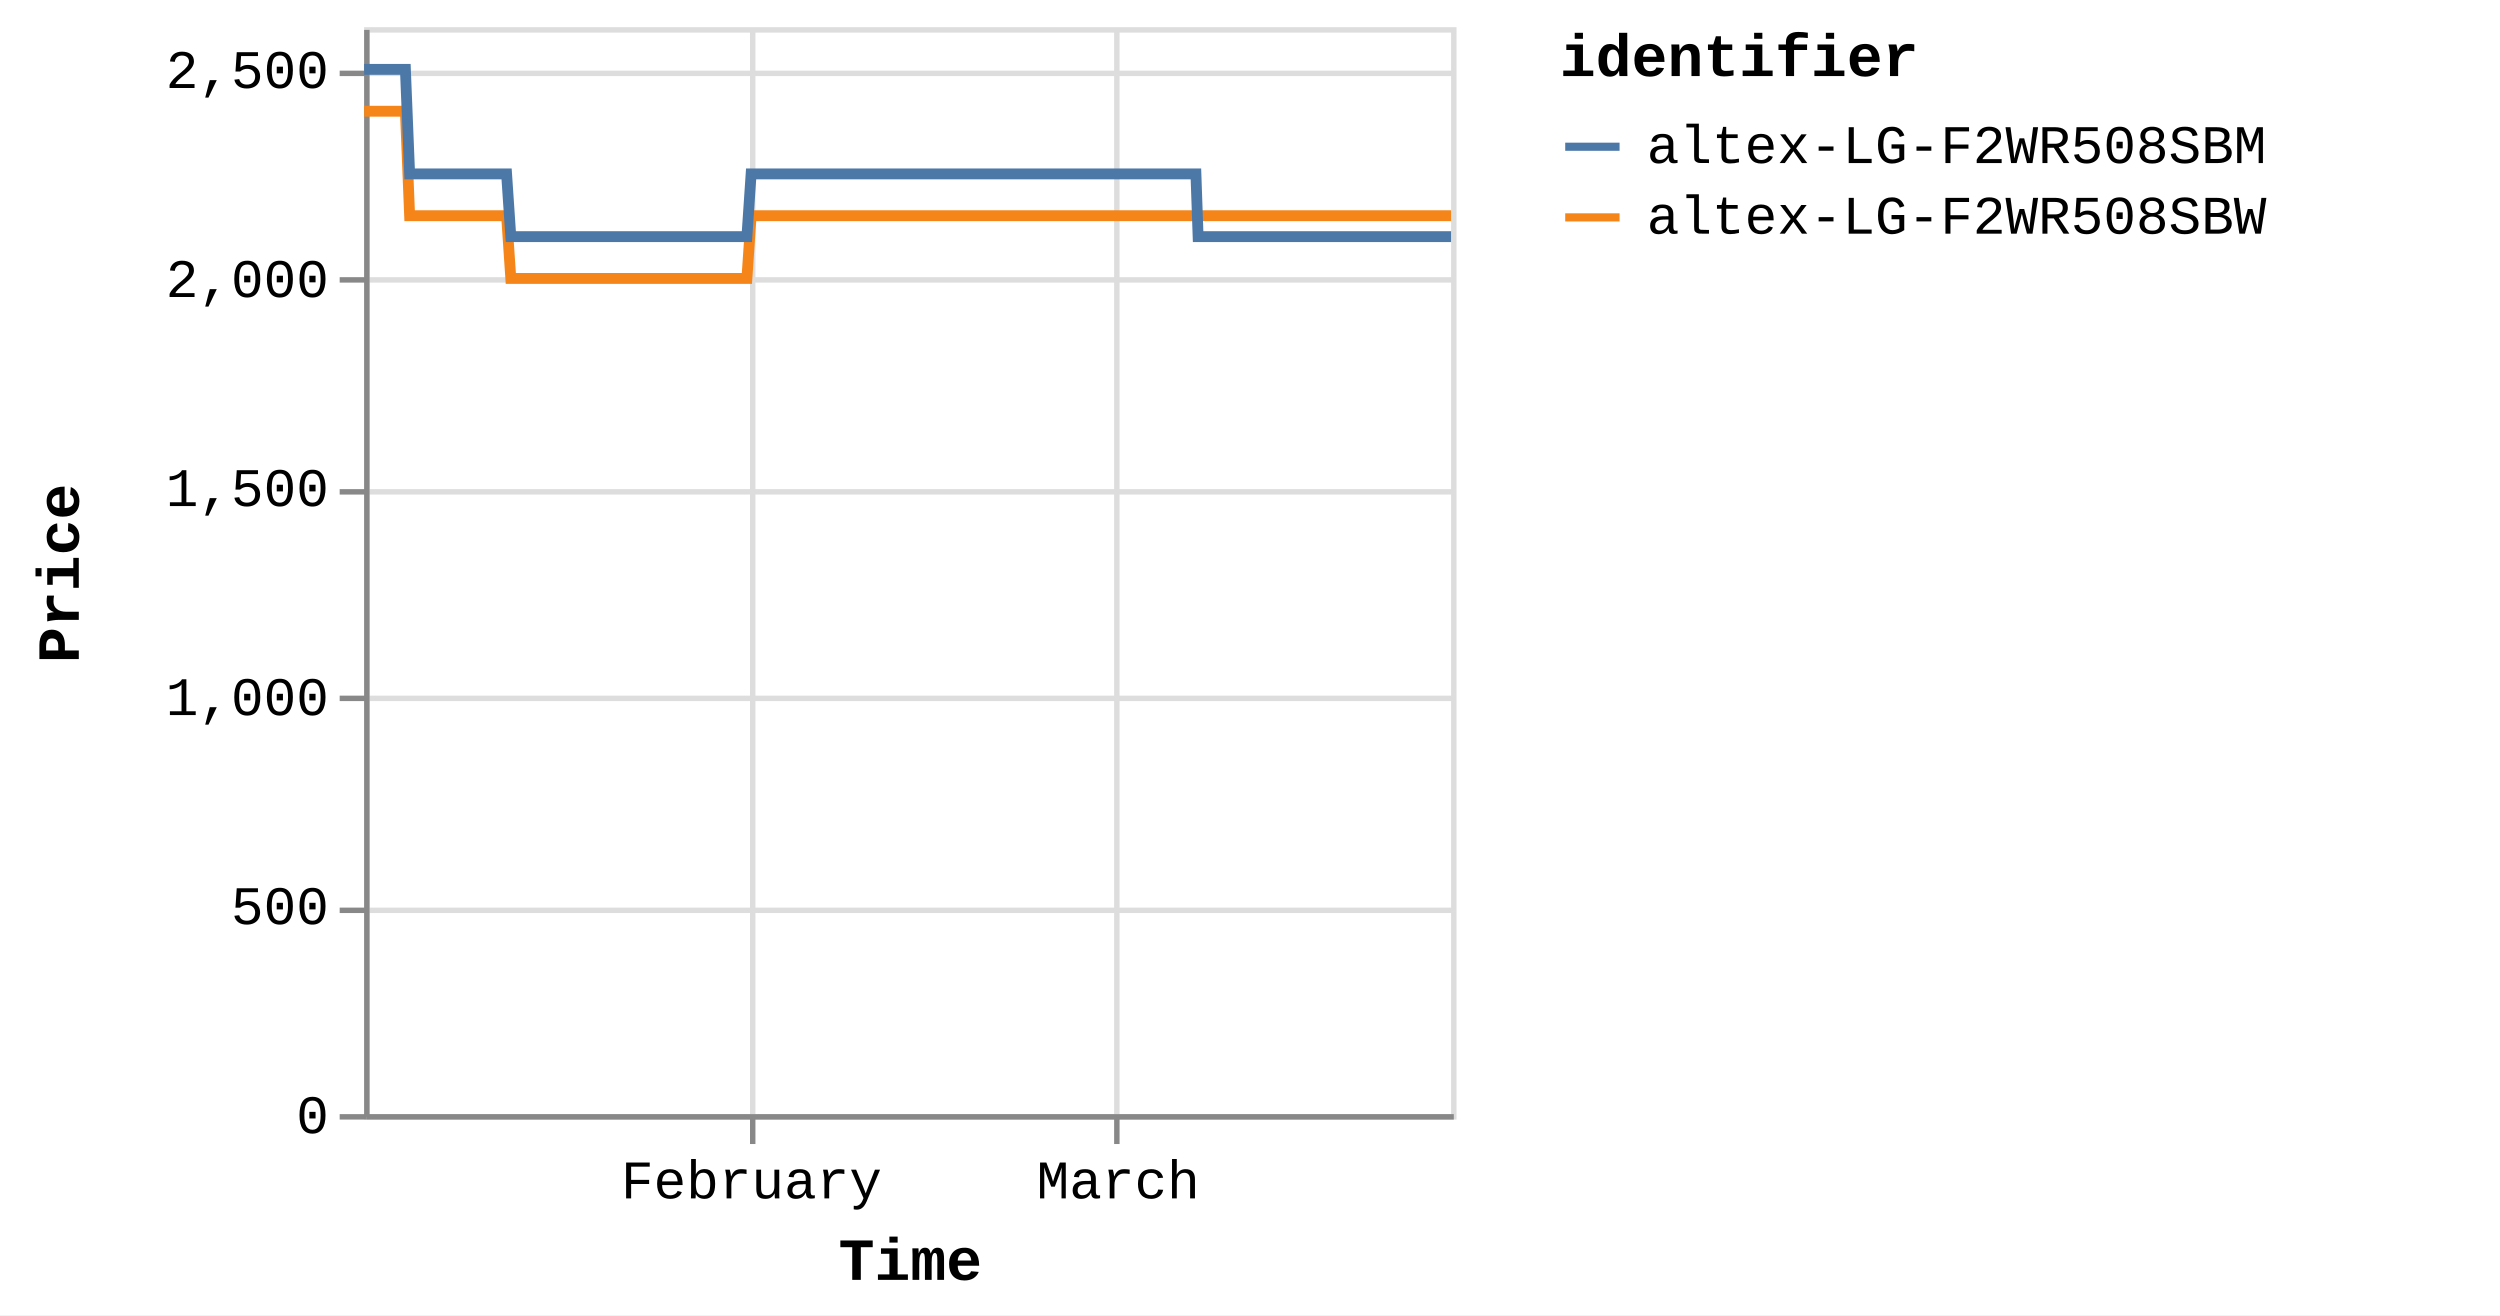
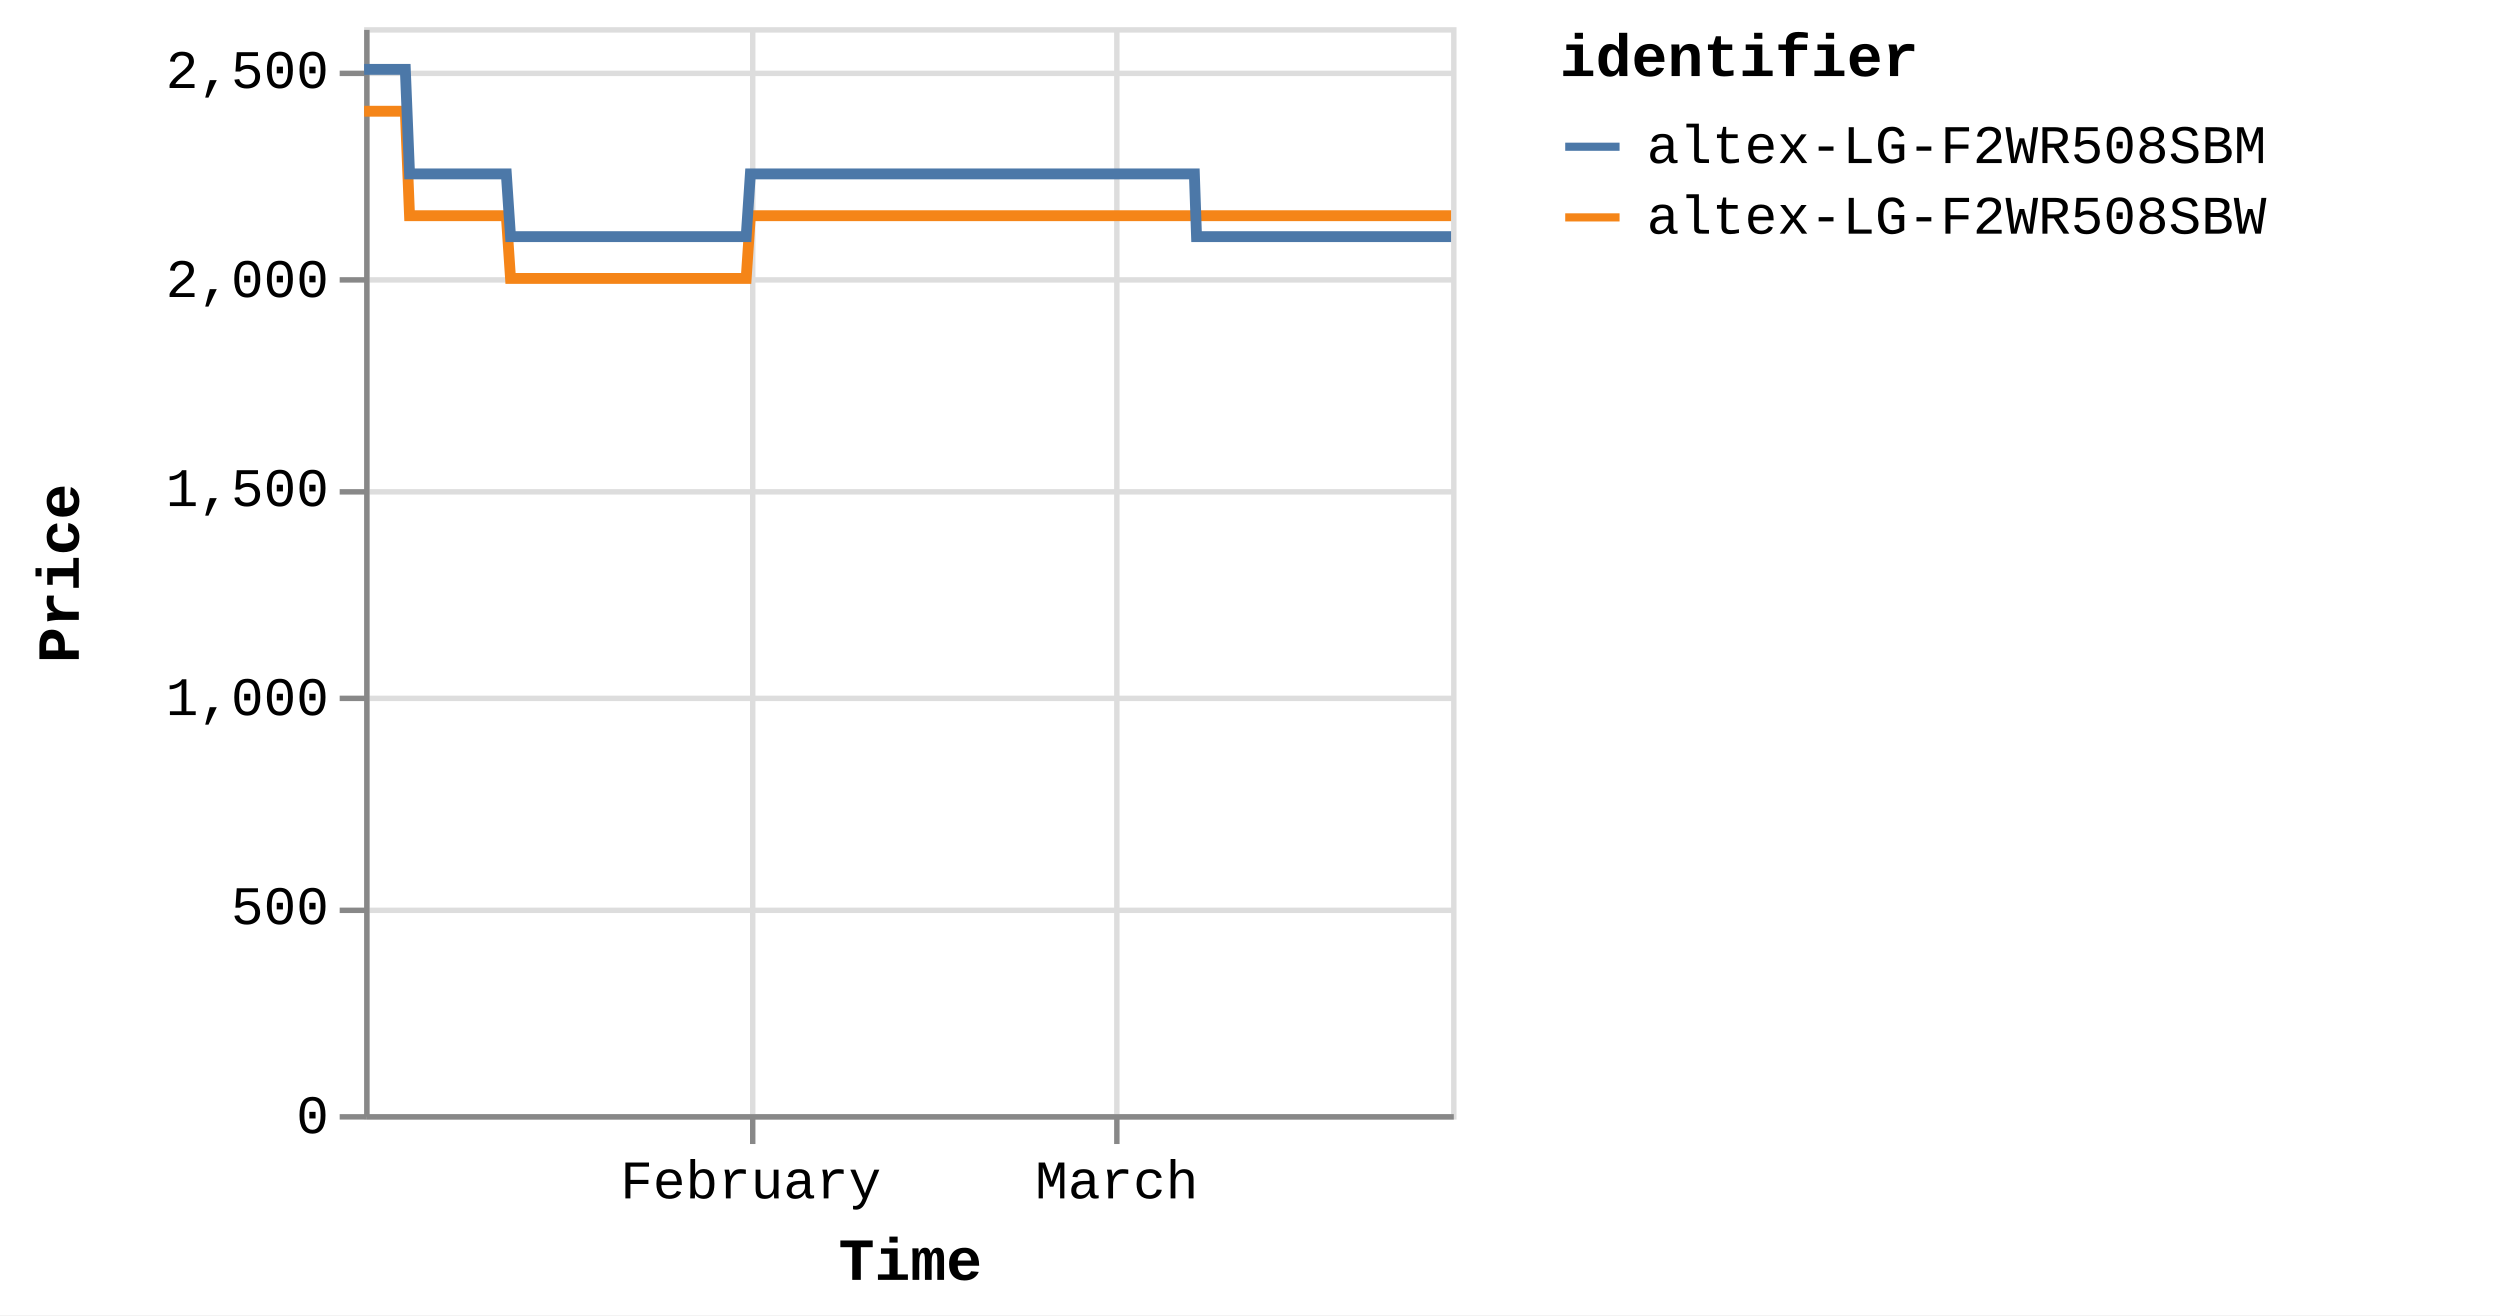
<svg xmlns="http://www.w3.org/2000/svg" version="1.1" class="marks" width="460" height="242" viewBox="0 0 460 242">
  <rect width="460" height="242" fill="white" />
  <g fill="none" stroke-miterlimit="10" transform="translate(67,5)">
    <g class="mark-group role-frame root" role="graphics-object" aria-roledescription="group mark container">
      <g transform="translate(0,0)">
        <path class="background" aria-hidden="true" d="M0.5,0.5h200v200h-200Z" stroke="#ddd" />
        <g>
          <g class="mark-group role-axis" aria-hidden="true">
            <g transform="translate(0.5,200.5)">
              <path class="background" aria-hidden="true" d="M0,0h0v0h0Z" pointer-events="none" />
              <g>
                <g class="mark-rule role-axis-grid" pointer-events="none">
                  <line transform="translate(71,-200)" x2="0" y2="200" stroke="#ddd" stroke-width="1" opacity="1" />
                  <line transform="translate(138,-200)" x2="0" y2="200" stroke="#ddd" stroke-width="1" opacity="1" />
                </g>
              </g>
              <path class="foreground" aria-hidden="true" d="" pointer-events="none" display="none" />
            </g>
          </g>
          <g class="mark-group role-axis" aria-hidden="true">
            <g transform="translate(0.5,0.5)">
              <path class="background" aria-hidden="true" d="M0,0h0v0h0Z" pointer-events="none" />
              <g>
                <g class="mark-rule role-axis-grid" pointer-events="none">
                  <line transform="translate(0,200)" x2="200" y2="0" stroke="#ddd" stroke-width="1" opacity="1" />
                  <line transform="translate(0,162)" x2="200" y2="0" stroke="#ddd" stroke-width="1" opacity="1" />
                  <line transform="translate(0,123)" x2="200" y2="0" stroke="#ddd" stroke-width="1" opacity="1" />
                  <line transform="translate(0,85)" x2="200" y2="0" stroke="#ddd" stroke-width="1" opacity="1" />
                  <line transform="translate(0,46)" x2="200" y2="0" stroke="#ddd" stroke-width="1" opacity="1" />
                  <line transform="translate(0,8)" x2="200" y2="0" stroke="#ddd" stroke-width="1" opacity="1" />
                </g>
              </g>
              <path class="foreground" aria-hidden="true" d="" pointer-events="none" display="none" />
            </g>
          </g>
-           <g class="mark-group role-axis" role="graphics-symbol" aria-roledescription="axis" aria-label="X-axis titled 'Time' for a time scale with values from Monday, 01 January 2024, 2:19:43 PM to Wednesday, 27 March 2024, 12:49:31 PM">
+           <g class="mark-group role-axis" role="graphics-symbol" aria-roledescription="axis" aria-label="X-axis titled 'Time' for a time scale with values from Monday, 01 January 2024, 2:19:43 PM to Wednesday, 27 March 2024, 4:41:41 PM">
            <g transform="translate(0.5,200.5)">
              <path class="background" aria-hidden="true" d="M0,0h0v0h0Z" pointer-events="none" />
              <g>
                <g class="mark-rule role-axis-tick" pointer-events="none">
                  <line transform="translate(71,0)" x2="0" y2="5" stroke="#888" stroke-width="1" opacity="1" />
                  <line transform="translate(138,0)" x2="0" y2="5" stroke="#888" stroke-width="1" opacity="1" />
                </g>
                <g class="mark-text role-axis-label" pointer-events="none">
-                   <text text-anchor="middle" transform="translate(70.75612,15)" font-family="Liberation Mono" font-size="10px" fill="#000" opacity="1">February</text>
-                   <text text-anchor="middle" transform="translate(138.2471,15)" font-family="Liberation Mono" font-size="10px" fill="#000" opacity="1">March</text>
+                   <text text-anchor="middle" transform="translate(70.62362,15)" font-family="Liberation Mono" font-size="10px" fill="#000" opacity="1">February</text>
+                   <text text-anchor="middle" transform="translate(137.9883,15)" font-family="Liberation Mono" font-size="10px" fill="#000" opacity="1">March</text>
                </g>
                <g class="mark-rule role-axis-domain" pointer-events="none">
                  <line transform="translate(0,0)" x2="200" y2="0" stroke="#888" stroke-width="1" opacity="1" />
                </g>
                <g class="mark-text role-axis-title" pointer-events="none">
                  <text text-anchor="middle" transform="translate(100,30)" font-family="Liberation Mono" font-size="11px" font-weight="bold" fill="#000" opacity="1">Time</text>
                </g>
              </g>
              <path class="foreground" aria-hidden="true" d="" pointer-events="none" display="none" />
            </g>
          </g>
          <g class="mark-group role-axis" role="graphics-symbol" aria-roledescription="axis" aria-label="Y-axis titled 'Price' for a linear scale with values from 0 to 2,600">
            <g transform="translate(0.5,0.5)">
              <path class="background" aria-hidden="true" d="M0,0h0v0h0Z" pointer-events="none" />
              <g>
                <g class="mark-rule role-axis-tick" pointer-events="none">
                  <line transform="translate(0,200)" x2="-5" y2="0" stroke="#888" stroke-width="1" opacity="1" />
                  <line transform="translate(0,162)" x2="-5" y2="0" stroke="#888" stroke-width="1" opacity="1" />
                  <line transform="translate(0,123)" x2="-5" y2="0" stroke="#888" stroke-width="1" opacity="1" />
                  <line transform="translate(0,85)" x2="-5" y2="0" stroke="#888" stroke-width="1" opacity="1" />
                  <line transform="translate(0,46)" x2="-5" y2="0" stroke="#888" stroke-width="1" opacity="1" />
                  <line transform="translate(0,8)" x2="-5" y2="0" stroke="#888" stroke-width="1" opacity="1" />
                </g>
                <g class="mark-text role-axis-label" pointer-events="none">
                  <text text-anchor="end" transform="translate(-7,203)" font-family="Liberation Mono" font-size="10px" fill="#000" opacity="1">0</text>
                  <text text-anchor="end" transform="translate(-7,164.5385)" font-family="Liberation Mono" font-size="10px" fill="#000" opacity="1">500</text>
                  <text text-anchor="end" transform="translate(-7,126.0769)" font-family="Liberation Mono" font-size="10px" fill="#000" opacity="1">1,000</text>
                  <text text-anchor="end" transform="translate(-7,87.61538)" font-family="Liberation Mono" font-size="10px" fill="#000" opacity="1">1,500</text>
                  <text text-anchor="end" transform="translate(-7,49.15385)" font-family="Liberation Mono" font-size="10px" fill="#000" opacity="1">2,000</text>
                  <text text-anchor="end" transform="translate(-7,10.69231)" font-family="Liberation Mono" font-size="10px" fill="#000" opacity="1">2,500</text>
                </g>
                <g class="mark-rule role-axis-domain" pointer-events="none">
                  <line transform="translate(0,200)" x2="0" y2="-200" stroke="#888" stroke-width="1" opacity="1" />
                </g>
                <g class="mark-text role-axis-title" pointer-events="none">
                  <text text-anchor="middle" transform="translate(-51,100) rotate(-90) translate(0,-2)" font-family="Liberation Mono" font-size="11px" font-weight="bold" fill="#000" opacity="1">Price</text>
                </g>
              </g>
              <path class="foreground" aria-hidden="true" d="" pointer-events="none" display="none" />
            </g>
          </g>
          <g class="mark-group role-scope pathgroup" role="graphics-object" aria-roledescription="group mark container">
            <g transform="translate(0,0)">
              <path class="background" aria-hidden="true" d="M0,0h200v200h-200Z" />
              <g>
                <g class="mark-line role-mark marks" role="graphics-object" aria-roledescription="line mark container">
-                   <path aria-label="Time: Jan 01, 2024; Price: 2399; identifier: altex-LG-F2WR508SBW" role="graphics-symbol" aria-roledescription="line mark" d="M0,15.462L0.244,15.462L0.612,15.462L1.388,15.462L1.776,15.462L2.184,15.462L2.555,15.462L2.939,15.462L3.715,15.462L4.103,15.462L4.512,15.462L4.882,15.462L5.266,15.462L6.043,15.462L6.431,15.462L6.838,15.462L7.212,15.462L7.594,15.462L8.371,34.692L8.759,34.692L9.166,34.692L9.538,34.692L9.921,34.692L10.698,34.692L11.085,34.692L11.491,34.692L11.864,34.692L12.248,34.692L13.026,34.692L13.412,34.692L13.818,34.692L14.191,34.692L14.576,34.692L15.353,34.692L15.742,34.692L16.15,34.692L16.522,34.692L16.902,34.692L17.681,34.692L18.069,34.692L18.482,34.692L18.849,34.692L19.23,34.692L20.008,34.692L20.396,34.692L20.805,34.692L21.175,34.692L21.557,34.692L22.335,34.692L22.723,34.692L23.133,34.692L23.504,34.692L23.885,34.692L24.662,34.692L25.051,34.692L25.458,34.692L25.83,34.692L26.212,34.692L26.988,46.231L27.376,46.231L27.782,46.231L28.155,46.231L28.539,46.231L29.317,46.231L29.703,46.231L30.109,46.231L30.481,46.231L30.866,46.231L31.645,46.231L32.033,46.231L32.443,46.231L32.813,46.231L33.194,46.231L33.971,46.231L34.361,46.231L34.769,46.231L35.141,46.231L35.521,46.231L36.299,46.231L36.688,46.231L37.097,46.231L37.467,46.231L37.848,46.231L38.625,46.231L39.014,46.231L39.423,46.231L39.793,46.231L40.177,46.231L40.953,46.231L41.342,46.231L41.75,46.231L42.122,46.231L42.503,46.231L43.281,46.231L43.666,46.231L44.073,46.231L44.447,46.231L44.831,46.231L45.606,46.231L45.994,46.231L46.4,46.231L46.773,46.231L47.158,46.231L47.937,46.231L48.326,46.231L48.735,46.231L49.103,46.231L49.485,46.231L50.263,46.231L50.652,46.231L51.061,46.231L51.432,46.231L51.812,46.231L52.591,46.231L52.979,46.231L53.388,46.231L53.759,46.231L54.14,46.231L54.919,46.231L55.306,46.231L55.716,46.231L56.088,46.231L56.467,46.231L57.243,46.231L57.633,46.231L58.035,46.231L58.407,46.231L58.795,46.231L59.569,46.231L59.958,46.231L60.357,46.231L60.733,46.231L61.12,46.231L61.897,46.231L62.285,46.231L62.685,46.231L63.061,46.231L63.449,46.231L64.224,46.231L64.613,46.231L65.016,46.231L65.388,46.231L65.776,46.231L66.551,46.231L66.939,46.231L67.343,46.231L67.72,46.231L68.103,46.231L68.878,46.231L69.267,46.231L69.67,46.231L70.042,46.231L70.43,46.231L71.206,34.692L71.594,34.692L71.998,34.692L72.369,34.692L72.757,34.692L73.534,34.692L73.921,34.692L74.324,34.692L74.696,34.692L75.085,34.692L75.861,34.692L76.249,34.692L76.648,34.692L77.024,34.692L77.413,34.692L78.19,34.692L78.576,34.692L78.976,34.692L79.351,34.692L79.739,34.692L80.515,34.692L80.904,34.692L81.308,34.692L81.679,34.692L82.066,34.692L82.842,34.692L83.23,34.692L83.634,34.692L84.007,34.692L84.394,34.692L85.169,34.692L85.558,34.692L85.961,34.692L86.336,34.692L86.721,34.692L87.497,34.692L87.886,34.692L88.288,34.692L88.662,34.692L89.048,34.692L89.825,34.692L90.213,34.692L90.614,34.692L90.989,34.692L91.377,34.692L92.151,34.692L92.539,34.692L92.94,34.692L93.315,34.692L93.703,34.692L94.48,34.692L94.867,34.692L95.267,34.692L95.643,34.692L96.03,34.692L96.806,34.692L97.194,34.692L97.599,34.692L97.971,34.692L98.357,34.692L99.133,34.692L99.521,34.692L99.924,34.692L100.303,34.692L100.685,34.692L101.46,34.692L101.849,34.692L102.252,34.692L102.625,34.692L103.012,34.692L104.176,34.692L104.579,34.692L104.952,34.692L105.34,34.692L106.115,34.692L106.503,34.692L106.907,34.692L107.281,34.692L107.667,34.692L108.443,34.692L108.83,34.692L109.23,34.692L109.606,34.692L109.994,34.692L110.77,34.692L111.159,34.692L111.558,34.692L111.934,34.692L112.321,34.692L113.097,34.692L113.486,34.692L113.89,34.692L114.265,34.692L114.648,34.692L115.425,34.692L115.812,34.692L116.215,34.692L116.589,34.692L116.977,34.692L117.751,34.692L118.14,34.692L118.543,34.692L118.917,34.692L119.304,34.692L120.079,34.692L120.466,34.692L120.87,34.692L121.244,34.692L121.631,34.692L122.406,34.692L122.794,34.692L123.196,34.692L123.57,34.692L123.96,34.692L124.733,34.692L125.121,34.692L125.521,34.692L125.897,34.692L126.284,34.692L127.06,34.692L127.449,34.692L127.848,34.692L128.226,34.692L128.612,34.692L129.388,34.692L129.777,34.692L130.18,34.692L130.553,34.692L130.939,34.692L131.715,34.692L132.104,34.692L132.506,34.692L132.88,34.692L133.266,34.692L134.043,34.692L134.43,34.692L134.833,34.692L135.208,34.692L135.594,34.692L136.37,34.692L136.757,34.692L137.159,34.692L137.533,34.692L137.921,34.692L138.697,34.692L139.086,34.692L139.488,34.692L139.861,34.692L140.249,34.692L141.024,34.692L141.412,34.692L141.815,34.692L142.188,34.692L142.576,34.692L143.352,34.692L143.739,34.692L144.139,34.692L144.515,34.692L144.903,34.692L145.714,34.692L146.244,34.692L146.476,34.692L146.845,34.692L147.231,34.692L148.006,34.692L148.394,34.692L148.799,34.692L149.17,34.692L149.557,34.692L150.333,34.692L150.724,34.692L151.126,34.692L151.5,34.692L151.885,34.692L152.66,34.692L153.049,34.692L153.452,34.692L153.824,34.692L154.213,34.692L154.988,34.692L155.381,34.692L155.779,34.692L156.151,34.692L156.539,34.692L157.316,34.692L157.703,34.692L158.102,34.692L158.481,34.692L158.866,34.692L159.642,34.692L160.033,34.692L160.43,34.692L160.807,34.692L161.194,34.692L161.971,34.692L162.357,34.692L162.762,34.692L163.136,34.692L163.522,34.692L164.297,34.692L164.685,34.692L165.089,34.692L165.464,34.692L165.848,34.692L166.625,34.692L167.015,34.692L167.417,34.692L167.788,34.692L168.176,34.692L168.951,34.692L169.34,34.692L169.745,34.692L170.117,34.692L170.503,34.692L171.278,34.692L171.669,34.692L172.07,34.692L172.444,34.692L172.83,34.692L173.606,34.692L173.996,34.692L174.396,34.692L174.77,34.692L175.159,34.692L175.933,34.692L176.324,34.692L176.722,34.692L177.097,34.692L177.485,34.692L178.26,34.692L178.648,34.692L179.056,34.692L179.428,34.692L179.814,34.692L180.589,34.692L180.976,34.692L181.379,34.692L181.756,34.692L182.139,34.692L182.915,34.692L183.304,34.692L183.707,34.692L184.084,34.692L184.468,34.692L185.243,34.692L185.632,34.692L186.036,34.692L186.412,34.692L186.794,34.692L187.57,34.692L187.958,34.692L188.361,34.692L188.735,34.692L189.122,34.692L189.897,34.692L190.285,34.692L190.687,34.692L191.061,34.692L191.448,34.692L192.224,34.692L192.612,34.692L193.017,34.692L193.388,34.692L193.776,34.692L194.552,34.692L194.94,34.692L195.344,34.692L195.717,34.692L196.103,34.692L196.879,34.692L197.27,34.692L197.671,34.692L198.046,34.692L198.43,34.692L199.209,34.692L199.596,34.692L200,34.692" stroke="#f58518" stroke-width="2" />
+                   <path aria-label="Time: Jan 01, 2024; Price: 2399; identifier: altex-LG-F2WR508SBW" role="graphics-symbol" aria-roledescription="line mark" d="M0,15.462L0.243,15.462L0.611,15.462L1.385,15.462L1.773,15.462L2.18,15.462L2.55,15.462L2.934,15.462L3.708,15.462L4.096,15.462L4.503,15.462L4.873,15.462L5.256,15.462L6.031,15.462L6.419,15.462L6.825,15.462L7.199,15.462L7.58,15.462L8.355,34.692L8.742,34.692L9.149,34.692L9.521,34.692L9.902,34.692L10.678,34.692L11.064,34.692L11.47,34.692L11.842,34.692L12.225,34.692L13.002,34.692L13.387,34.692L13.793,34.692L14.165,34.692L14.548,34.692L15.325,34.692L15.713,34.692L16.12,34.692L16.491,34.692L16.871,34.692L17.648,34.692L18.035,34.692L18.447,34.692L18.814,34.692L19.194,34.692L19.971,34.692L20.358,34.692L20.766,34.692L21.135,34.692L21.517,34.692L22.293,34.692L22.681,34.692L23.089,34.692L23.46,34.692L23.84,34.692L24.616,34.692L25.004,34.692L25.41,34.692L25.782,34.692L26.163,34.692L26.938,46.231L27.324,46.231L27.73,46.231L28.102,46.231L28.485,46.231L29.262,46.231L29.647,46.231L30.053,46.231L30.424,46.231L30.809,46.231L31.586,46.231L31.973,46.231L32.382,46.231L32.752,46.231L33.131,46.231L33.908,46.231L34.296,46.231L34.704,46.231L35.075,46.231L35.454,46.231L36.231,46.231L36.619,46.231L37.027,46.231L37.397,46.231L37.777,46.231L38.553,46.231L38.941,46.231L39.349,46.231L39.719,46.231L40.101,46.231L40.877,46.231L41.264,46.231L41.672,46.231L42.043,46.231L42.423,46.231L43.199,46.231L43.584,46.231L43.991,46.231L44.364,46.231L44.747,46.231L45.521,46.231L45.908,46.231L46.314,46.231L46.686,46.231L47.069,46.231L47.847,46.231L48.235,46.231L48.644,46.231L49.011,46.231L49.392,46.231L50.169,46.231L50.558,46.231L50.966,46.231L51.336,46.231L51.715,46.231L52.492,46.231L52.88,46.231L53.288,46.231L53.658,46.231L54.038,46.231L54.816,46.231L55.202,46.231L55.611,46.231L55.983,46.231L56.361,46.231L57.136,46.231L57.525,46.231L57.926,46.231L58.298,46.231L58.685,46.231L59.458,46.231L59.846,46.231L60.244,46.231L60.619,46.231L61.006,46.231L61.781,46.231L62.168,46.231L62.568,46.231L62.943,46.231L63.33,46.231L64.104,46.231L64.492,46.231L64.894,46.231L65.266,46.231L65.653,46.231L66.426,46.231L66.814,46.231L67.216,46.231L67.594,46.231L67.975,46.231L68.749,46.231L69.137,46.231L69.54,46.231L69.911,46.231L70.298,46.231L71.072,34.692L71.46,34.692L71.863,34.692L72.234,34.692L72.621,34.692L73.396,34.692L73.783,34.692L74.185,34.692L74.556,34.692L74.944,34.692L75.719,34.692L76.106,34.692L76.505,34.692L76.88,34.692L77.268,34.692L78.043,34.692L78.429,34.692L78.828,34.692L79.202,34.692L79.59,34.692L80.364,34.692L80.753,34.692L81.156,34.692L81.527,34.692L81.913,34.692L82.687,34.692L83.074,34.692L83.478,34.692L83.849,34.692L84.236,34.692L85.01,34.692L85.398,34.692L85.8,34.692L86.174,34.692L86.559,34.692L87.333,34.692L87.721,34.692L88.123,34.692L88.496,34.692L88.882,34.692L89.656,34.692L90.044,34.692L90.444,34.692L90.818,34.692L91.206,34.692L91.979,34.692L92.366,34.692L92.766,34.692L93.14,34.692L93.528,34.692L94.304,34.692L94.689,34.692L95.088,34.692L95.463,34.692L95.85,34.692L96.625,34.692L97.012,34.692L97.417,34.692L97.787,34.692L98.173,34.692L98.947,34.692L99.335,34.692L99.737,34.692L100.115,34.692L100.496,34.692L101.27,34.692L101.658,34.692L102.061,34.692L102.433,34.692L102.819,34.692L103.981,34.692L104.383,34.692L104.755,34.692L105.143,34.692L105.917,34.692L106.304,34.692L106.706,34.692L107.08,34.692L107.465,34.692L108.24,34.692L108.626,34.692L109.025,34.692L109.401,34.692L109.788,34.692L110.563,34.692L110.951,34.692L111.349,34.692L111.724,34.692L112.111,34.692L112.885,34.692L113.274,34.692L113.677,34.692L114.051,34.692L114.433,34.692L115.209,34.692L115.596,34.692L115.997,34.692L116.371,34.692L116.758,34.692L117.531,34.692L117.919,34.692L118.321,34.692L118.694,34.692L119.08,34.692L119.854,34.692L120.241,34.692L120.644,34.692L121.017,34.692L121.403,34.692L122.177,34.692L122.564,34.692L122.965,34.692L123.338,34.692L123.728,34.692L124.5,34.692L124.887,34.692L125.286,34.692L125.661,34.692L126.048,34.692L126.822,34.692L127.211,34.692L127.609,34.692L127.986,34.692L128.371,34.692L129.145,34.692L129.534,34.692L129.936,34.692L130.308,34.692L130.694,34.692L131.468,34.692L131.856,34.692L132.258,34.692L132.631,34.692L133.017,34.692L133.792,34.692L134.179,34.692L134.581,34.692L134.955,34.692L135.34,34.692L136.114,34.692L136.501,34.692L136.902,34.692L137.275,34.692L137.663,34.692L138.437,34.692L138.826,34.692L139.227,34.692L139.6,34.692L139.986,34.692L140.76,34.692L141.148,34.692L141.549,34.692L141.921,34.692L142.309,34.692L143.083,34.692L143.47,34.692L143.869,34.692L144.244,34.692L144.632,34.692L145.442,34.692L145.971,34.692L146.202,34.692L146.57,34.692L146.955,34.692L147.728,34.692L148.116,34.692L148.521,34.692L148.891,34.692L149.277,34.692L150.052,34.692L150.442,34.692L150.843,34.692L151.216,34.692L151.6,34.692L152.374,34.692L152.763,34.692L153.164,34.692L153.536,34.692L153.924,34.692L154.698,34.692L155.09,34.692L155.487,34.692L155.859,34.692L156.246,34.692L157.021,34.692L157.408,34.692L157.806,34.692L158.184,34.692L158.569,34.692L159.343,34.692L159.733,34.692L160.129,34.692L160.506,34.692L160.892,34.692L161.668,34.692L162.053,34.692L162.458,34.692L162.831,34.692L163.215,34.692L163.99,34.692L164.376,34.692L164.78,34.692L165.154,34.692L165.538,34.692L166.313,34.692L166.702,34.692L167.104,34.692L167.474,34.692L167.861,34.692L168.635,34.692L169.023,34.692L169.427,34.692L169.798,34.692L170.184,34.692L170.958,34.692L171.348,34.692L171.748,34.692L172.121,34.692L172.506,34.692L173.281,34.692L173.67,34.692L174.069,34.692L174.443,34.692L174.831,34.692L175.604,34.692L175.993,34.692L176.391,34.692L176.765,34.692L177.153,34.692L177.927,34.692L178.314,34.692L178.72,34.692L179.092,34.692L179.478,34.692L180.251,34.692L180.637,34.692L181.04,34.692L181.416,34.692L181.798,34.692L182.573,34.692L182.961,34.692L183.363,34.692L183.739,34.692L184.123,34.692L184.896,34.692L185.284,34.692L185.688,34.692L186.063,34.692L186.444,34.692L187.219,34.692L187.606,34.692L188.009,34.692L188.381,34.692L188.768,34.692L189.542,34.692L189.928,34.692L190.33,34.692L190.703,34.692L191.09,34.692L191.865,34.692L192.252,34.692L192.655,34.692L193.026,34.692L193.413,34.692L194.187,34.692L194.575,34.692L194.978,34.692L195.35,34.692L195.736,34.692L196.51,34.692L196.9,34.692L197.301,34.692L197.675,34.692L198.059,34.692L198.836,34.692L199.222,34.692L199.625,34.692L200,34.692" stroke="#f58518" stroke-width="2" />
                </g>
              </g>
              <path class="foreground" aria-hidden="true" d="" display="none" />
            </g>
            <g transform="translate(0,0)">
              <path class="background" aria-hidden="true" d="M0,0h200v200h-200Z" />
              <g>
                <g class="mark-line role-mark marks" role="graphics-object" aria-roledescription="line mark container">
-                   <path aria-label="Time: Jan 01, 2024; Price: 2499; identifier: altex-LG-F2WR508SBM" role="graphics-symbol" aria-roledescription="line mark" d="M0,7.769L0.244,7.769L0.612,7.769L1.388,7.769L1.776,7.769L2.184,7.769L2.555,7.769L2.939,7.769L3.715,7.769L4.104,7.769L4.512,7.769L4.882,7.769L5.266,7.769L6.043,7.769L6.431,7.769L6.838,7.769L7.212,7.769L7.595,7.769L8.371,27L8.759,27L9.166,27L9.539,27L9.921,27L10.698,27L11.085,27L11.491,27L11.864,27L12.248,27L13.027,27L13.412,27L13.818,27L14.191,27L14.576,27L15.354,27L15.742,27L16.151,27L16.522,27L16.903,27L17.682,27L18.069,27L18.482,27L18.85,27L19.23,27L20.009,27L20.396,27L20.805,27L21.175,27L21.558,27L22.335,27L22.723,27L23.133,27L23.504,27L23.885,27L24.662,27L25.051,27L25.458,27L25.83,27L26.212,27L26.988,38.538L27.376,38.538L27.782,38.538L28.155,38.538L28.539,38.538L29.317,38.538L29.703,38.538L30.109,38.538L30.481,38.538L30.866,38.538L31.645,38.538L32.033,38.538L32.443,38.538L32.813,38.538L33.194,38.538L33.971,38.538L34.361,38.538L34.769,38.538L35.142,38.538L35.521,38.538L36.299,38.538L36.688,38.538L37.097,38.538L37.467,38.538L37.848,38.538L38.626,38.538L39.014,38.538L39.423,38.538L39.793,38.538L40.177,38.538L40.954,38.538L41.342,38.538L41.751,38.538L42.122,38.538L42.503,38.538L43.281,38.538L43.666,38.538L44.073,38.538L44.448,38.538L44.831,38.538L45.606,38.538L45.994,38.538L46.4,38.538L46.773,38.538L47.158,38.538L47.937,38.538L48.326,38.538L48.735,38.538L49.103,38.538L49.485,38.538L50.263,38.538L50.652,38.538L51.062,38.538L51.433,38.538L51.812,38.538L52.591,38.538L52.979,38.538L53.389,38.538L53.759,38.538L54.14,38.538L54.919,38.538L55.306,38.538L55.716,38.538L56.088,38.538L56.467,38.538L57.244,38.538L57.633,38.538L58.035,38.538L58.407,38.538L58.795,38.538L59.57,38.538L59.958,38.538L60.357,38.538L60.733,38.538L61.121,38.538L61.897,38.538L62.285,38.538L62.685,38.538L63.061,38.538L63.449,38.538L64.224,38.538L64.613,38.538L65.016,38.538L65.389,38.538L65.776,38.538L66.551,38.538L66.939,38.538L67.343,38.538L67.721,38.538L68.103,38.538L68.878,38.538L69.267,38.538L69.671,38.538L70.042,38.538L70.43,38.538L71.206,27L71.594,27L71.998,27L72.369,27L72.757,27L73.534,27L73.921,27L74.324,27L74.696,27L75.085,27L75.861,27L76.249,27L76.649,27L77.024,27L77.413,27L78.19,27L78.576,27L78.976,27L79.351,27L79.739,27L80.515,27L80.904,27L81.308,27L81.68,27L82.066,27L82.842,27L83.23,27L83.635,27L84.007,27L84.394,27L85.17,27L85.558,27L85.961,27L86.336,27L86.721,27L87.497,27L87.886,27L88.288,27L88.662,27L89.048,27L89.825,27L90.213,27L90.614,27L90.989,27L91.377,27L92.151,27L92.539,27L92.94,27L93.315,27L93.703,27L94.481,27L94.867,27L95.267,27L95.643,27L96.03,27L96.806,27L97.194,27L97.599,27L97.971,27L98.357,27L99.133,27L99.521,27L99.924,27L100.303,27L100.685,27L101.461,27L101.849,27L102.252,27L102.625,27L103.012,27L104.176,27L104.579,27L104.952,27L105.34,27L106.116,27L106.503,27L106.907,27L107.281,27L107.667,27L108.443,27L108.83,27L109.23,27L109.606,27L109.994,27L110.77,27L111.16,27L111.558,27L111.934,27L112.321,27L113.097,27L113.486,27L113.89,27L114.265,27L114.648,27L115.426,27L115.813,27L116.215,27L116.589,27L116.977,27L117.751,27L118.14,27L118.544,27L118.917,27L119.304,27L120.079,27L120.467,27L120.87,27L121.244,27L121.631,27L122.406,27L122.794,27L123.196,27L123.57,27L123.96,27L124.734,27L125.121,27L125.521,27L125.897,27L126.284,27L127.06,27L127.449,27L127.848,27L128.226,27L128.612,27L129.388,27L129.777,27L130.18,27L130.553,27L130.939,27L131.715,27L132.104,27L132.506,27L132.88,27L133.267,27L134.043,27L134.43,27L134.833,27L135.208,27L135.594,27L136.37,27L136.757,27L137.159,27L137.533,27L137.921,27L138.697,27L139.086,27L139.488,27L139.861,27L140.249,27L141.024,27L141.412,27L141.815,27L142.188,27L142.576,27L143.352,27L143.739,27L144.139,27L144.515,27L144.903,27L145.715,27L146.244,27L146.476,27L146.845,27L147.231,27L148.006,27L148.394,27L148.799,27L149.17,27L149.557,27L150.333,27L150.724,27L151.126,27L151.5,27L151.885,27L152.66,27L153.049,27L153.452,38.538L153.825,38.538L154.213,38.538L154.988,38.538L155.382,38.538L155.779,38.538L156.151,38.538L156.539,38.538L157.316,38.538L157.703,38.538L158.102,38.538L158.481,38.538L158.866,38.538L159.643,38.538L160.033,38.538L160.43,38.538L160.807,38.538L161.194,38.538L161.972,38.538L162.357,38.538L162.762,38.538L163.136,38.538L163.522,38.538L164.297,38.538L164.685,38.538L165.089,38.538L165.464,38.538L165.848,38.538L166.625,38.538L167.015,38.538L167.417,38.538L167.788,38.538L168.176,38.538L168.952,38.538L169.34,38.538L169.745,38.538L170.117,38.538L170.503,38.538L171.279,38.538L171.669,38.538L172.07,38.538L172.444,38.538L172.83,38.538L173.606,38.538L173.996,38.538L174.396,38.538L174.77,38.538L175.159,38.538L175.933,38.538L176.324,38.538L176.722,38.538L177.097,38.538L177.485,38.538L178.26,38.538L178.649,38.538L179.056,38.538L179.428,38.538L179.814,38.538L180.589,38.538L180.976,38.538L181.379,38.538L181.756,38.538L182.139,38.538L182.915,38.538L183.304,38.538L183.707,38.538L184.084,38.538L184.469,38.538L185.243,38.538L185.632,38.538L186.036,38.538L186.412,38.538L186.794,38.538L187.57,38.538L187.958,38.538L188.361,38.538L188.735,38.538L189.122,38.538L189.898,38.538L190.285,38.538L190.688,38.538L191.061,38.538L191.448,38.538L192.225,38.538L192.613,38.538L193.017,38.538L193.388,38.538L193.776,38.538L194.552,38.538L194.94,38.538L195.344,38.538L195.717,38.538L196.103,38.538L196.879,38.538L197.27,38.538L197.672,38.538L198.046,38.538L198.43,38.538L199.209,38.538L199.596,38.538L200,38.538" stroke="#4c78a8" stroke-width="2" />
+                   <path aria-label="Time: Jan 01, 2024; Price: 2499; identifier: altex-LG-F2WR508SBM" role="graphics-symbol" aria-roledescription="line mark" d="M0,7.769L0.243,7.769L0.611,7.769L1.385,7.769L1.773,7.769L2.18,7.769L2.55,7.769L2.934,7.769L3.708,7.769L4.096,7.769L4.503,7.769L4.873,7.769L5.256,7.769L6.031,7.769L6.419,7.769L6.826,7.769L7.199,7.769L7.58,7.769L8.356,27L8.742,27L9.149,27L9.521,27L9.902,27L10.678,27L11.064,27L11.47,27L11.842,27L12.225,27L13.002,27L13.387,27L13.793,27L14.165,27L14.548,27L15.325,27L15.713,27L16.12,27L16.491,27L16.871,27L17.648,27L18.035,27L18.447,27L18.814,27L19.194,27L19.971,27L20.358,27L20.766,27L21.135,27L21.517,27L22.293,27L22.681,27L23.089,27L23.46,27L23.84,27L24.616,27L25.004,27L25.411,27L25.782,27L26.163,27L26.938,38.538L27.324,38.538L27.73,38.538L28.102,38.538L28.486,38.538L29.262,38.538L29.647,38.538L30.053,38.538L30.424,38.538L30.809,38.538L31.586,38.538L31.973,38.538L32.382,38.538L32.752,38.538L33.132,38.538L33.908,38.538L34.297,38.538L34.704,38.538L35.076,38.538L35.455,38.538L36.231,38.538L36.619,38.538L37.028,38.538L37.397,38.538L37.777,38.538L38.553,38.538L38.941,38.538L39.349,38.538L39.719,38.538L40.101,38.538L40.877,38.538L41.264,38.538L41.672,38.538L42.044,38.538L42.423,38.538L43.2,38.538L43.585,38.538L43.991,38.538L44.364,38.538L44.747,38.538L45.521,38.538L45.908,38.538L46.314,38.538L46.686,38.538L47.069,38.538L47.847,38.538L48.235,38.538L48.644,38.538L49.012,38.538L49.392,38.538L50.169,38.538L50.558,38.538L50.966,38.538L51.336,38.538L51.715,38.538L52.492,38.538L52.88,38.538L53.289,38.538L53.658,38.538L54.038,38.538L54.816,38.538L55.202,38.538L55.611,38.538L55.983,38.538L56.361,38.538L57.136,38.538L57.525,38.538L57.926,38.538L58.298,38.538L58.685,38.538L59.458,38.538L59.846,38.538L60.244,38.538L60.62,38.538L61.006,38.538L61.781,38.538L62.168,38.538L62.568,38.538L62.943,38.538L63.33,38.538L64.104,38.538L64.492,38.538L64.894,38.538L65.266,38.538L65.653,38.538L66.426,38.538L66.814,38.538L67.216,38.538L67.594,38.538L67.975,38.538L68.749,38.538L69.137,38.538L69.54,38.538L69.911,38.538L70.298,38.538L71.072,27L71.46,27L71.863,27L72.234,27L72.621,27L73.396,27L73.783,27L74.185,27L74.556,27L74.944,27L75.719,27L76.106,27L76.505,27L76.88,27L77.268,27L78.043,27L78.429,27L78.828,27L79.203,27L79.59,27L80.364,27L80.753,27L81.156,27L81.527,27L81.913,27L82.687,27L83.074,27L83.478,27L83.849,27L84.236,27L85.01,27L85.398,27L85.8,27L86.174,27L86.559,27L87.333,27L87.721,27L88.123,27L88.496,27L88.882,27L89.656,27L90.044,27L90.444,27L90.818,27L91.206,27L91.979,27L92.366,27L92.766,27L93.14,27L93.528,27L94.304,27L94.689,27L95.088,27L95.463,27L95.85,27L96.625,27L97.012,27L97.417,27L97.787,27L98.173,27L98.947,27L99.335,27L99.737,27L100.115,27L100.496,27L101.271,27L101.658,27L102.061,27L102.433,27L102.819,27L103.981,27L104.383,27L104.756,27L105.143,27L105.917,27L106.304,27L106.706,27L107.08,27L107.465,27L108.24,27L108.626,27L109.026,27L109.401,27L109.788,27L110.563,27L110.951,27L111.349,27L111.724,27L112.111,27L112.885,27L113.274,27L113.677,27L114.051,27L114.434,27L115.209,27L115.596,27L115.997,27L116.371,27L116.758,27L117.531,27L117.919,27L118.322,27L118.694,27L119.08,27L119.854,27L120.241,27L120.644,27L121.017,27L121.403,27L122.177,27L122.564,27L122.965,27L123.338,27L123.728,27L124.5,27L124.887,27L125.286,27L125.661,27L126.048,27L126.822,27L127.211,27L127.609,27L127.986,27L128.371,27L129.145,27L129.534,27L129.936,27L130.308,27L130.694,27L131.469,27L131.856,27L132.258,27L132.632,27L133.017,27L133.792,27L134.179,27L134.581,27L134.955,27L135.34,27L136.114,27L136.501,27L136.902,27L137.275,27L137.663,27L138.437,27L138.826,27L139.227,27L139.6,27L139.986,27L140.76,27L141.148,27L141.549,27L141.922,27L142.309,27L143.083,27L143.47,27L143.869,27L144.244,27L144.632,27L145.442,27L145.971,27L146.202,27L146.57,27L146.955,27L147.729,27L148.116,27L148.521,27L148.891,27L149.277,27L150.052,27L150.442,27L150.843,27L151.216,27L151.6,27L152.375,27L152.763,27L153.164,38.538L153.536,38.538L153.924,38.538L154.698,38.538L155.091,38.538L155.487,38.538L155.859,38.538L156.246,38.538L157.021,38.538L157.408,38.538L157.806,38.538L158.184,38.538L158.569,38.538L159.344,38.538L159.733,38.538L160.129,38.538L160.506,38.538L160.892,38.538L161.668,38.538L162.053,38.538L162.458,38.538L162.831,38.538L163.215,38.538L163.99,38.538L164.376,38.538L164.78,38.538L165.154,38.538L165.538,38.538L166.313,38.538L166.702,38.538L167.104,38.538L167.474,38.538L167.861,38.538L168.635,38.538L169.023,38.538L169.427,38.538L169.798,38.538L170.184,38.538L170.958,38.538L171.348,38.538L171.748,38.538L172.121,38.538L172.507,38.538L173.281,38.538L173.67,38.538L174.07,38.538L174.443,38.538L174.831,38.538L175.604,38.538L175.994,38.538L176.392,38.538L176.765,38.538L177.153,38.538L177.927,38.538L178.314,38.538L178.72,38.538L179.092,38.538L179.478,38.538L180.251,38.538L180.637,38.538L181.04,38.538L181.416,38.538L181.798,38.538L182.573,38.538L182.961,38.538L183.363,38.538L183.739,38.538L184.123,38.538L184.896,38.538L185.284,38.538L185.688,38.538L186.063,38.538L186.445,38.538L187.219,38.538L187.606,38.538L188.009,38.538L188.382,38.538L188.768,38.538L189.542,38.538L189.928,38.538L190.33,38.538L190.703,38.538L191.09,38.538L191.865,38.538L192.252,38.538L192.655,38.538L193.026,38.538L193.413,38.538L194.188,38.538L194.575,38.538L194.978,38.538L195.35,38.538L195.736,38.538L196.51,38.538L196.9,38.538L197.301,38.538L197.675,38.538L198.059,38.538L198.836,38.538L199.222,38.538L199.625,38.538L200,38.538" stroke="#4c78a8" stroke-width="2" />
                </g>
              </g>
              <path class="foreground" aria-hidden="true" d="" display="none" />
            </g>
          </g>
          <g class="mark-group role-legend" role="graphics-symbol" aria-roledescription="legend" aria-label="Symbol legend titled 'identifier' for stroke color with 2 values: altex-LG-F2WR508SBM, altex-LG-F2WR508SBW">
            <g transform="translate(220,0)">
              <path class="background" aria-hidden="true" d="M0,0h168v40h-168Z" pointer-events="none" />
              <g>
                <g class="mark-group role-legend-entry">
                  <g transform="translate(0,16)">
                    <path class="background" aria-hidden="true" d="M0,0h0v0h0Z" pointer-events="none" />
                    <g>
                      <g class="mark-group role-scope" role="graphics-object" aria-roledescription="group mark container">
                        <g transform="translate(0,0)">
                          <path class="background" aria-hidden="true" d="M0,0h168v11h-168Z" pointer-events="none" opacity="1" />
                          <g>
                            <g class="mark-symbol role-legend-symbol" pointer-events="none">
                              <path transform="translate(6,6)" d="M-5,0L5,0" stroke="#4c78a8" stroke-width="1.5" opacity="1" />
                            </g>
                            <g class="mark-text role-legend-label" pointer-events="none">
                              <text text-anchor="start" transform="translate(16,9)" font-family="Liberation Mono" font-size="10px" fill="#000" opacity="1">altex-LG-F2WR508SBM</text>
                            </g>
                          </g>
                          <path class="foreground" aria-hidden="true" d="" pointer-events="none" display="none" />
                        </g>
                        <g transform="translate(0,13)">
                          <path class="background" aria-hidden="true" d="M0,0h168v11h-168Z" pointer-events="none" opacity="1" />
                          <g>
                            <g class="mark-symbol role-legend-symbol" pointer-events="none">
                              <path transform="translate(6,6)" d="M-5,0L5,0" stroke="#f58518" stroke-width="1.5" opacity="1" />
                            </g>
                            <g class="mark-text role-legend-label" pointer-events="none">
                              <text text-anchor="start" transform="translate(16,9)" font-family="Liberation Mono" font-size="10px" fill="#000" opacity="1">altex-LG-F2WR508SBW</text>
                            </g>
                          </g>
                          <path class="foreground" aria-hidden="true" d="" pointer-events="none" display="none" />
                        </g>
                      </g>
                    </g>
                    <path class="foreground" aria-hidden="true" d="" pointer-events="none" display="none" />
                  </g>
                </g>
                <g class="mark-text role-legend-title" pointer-events="none">
                  <text text-anchor="start" transform="translate(0,9)" font-family="Liberation Mono" font-size="11px" font-weight="bold" fill="#000" opacity="1">identifier</text>
                </g>
              </g>
              <path class="foreground" aria-hidden="true" d="" pointer-events="none" display="none" />
            </g>
          </g>
        </g>
        <path class="foreground" aria-hidden="true" d="" display="none" />
      </g>
    </g>
  </g>
</svg>
